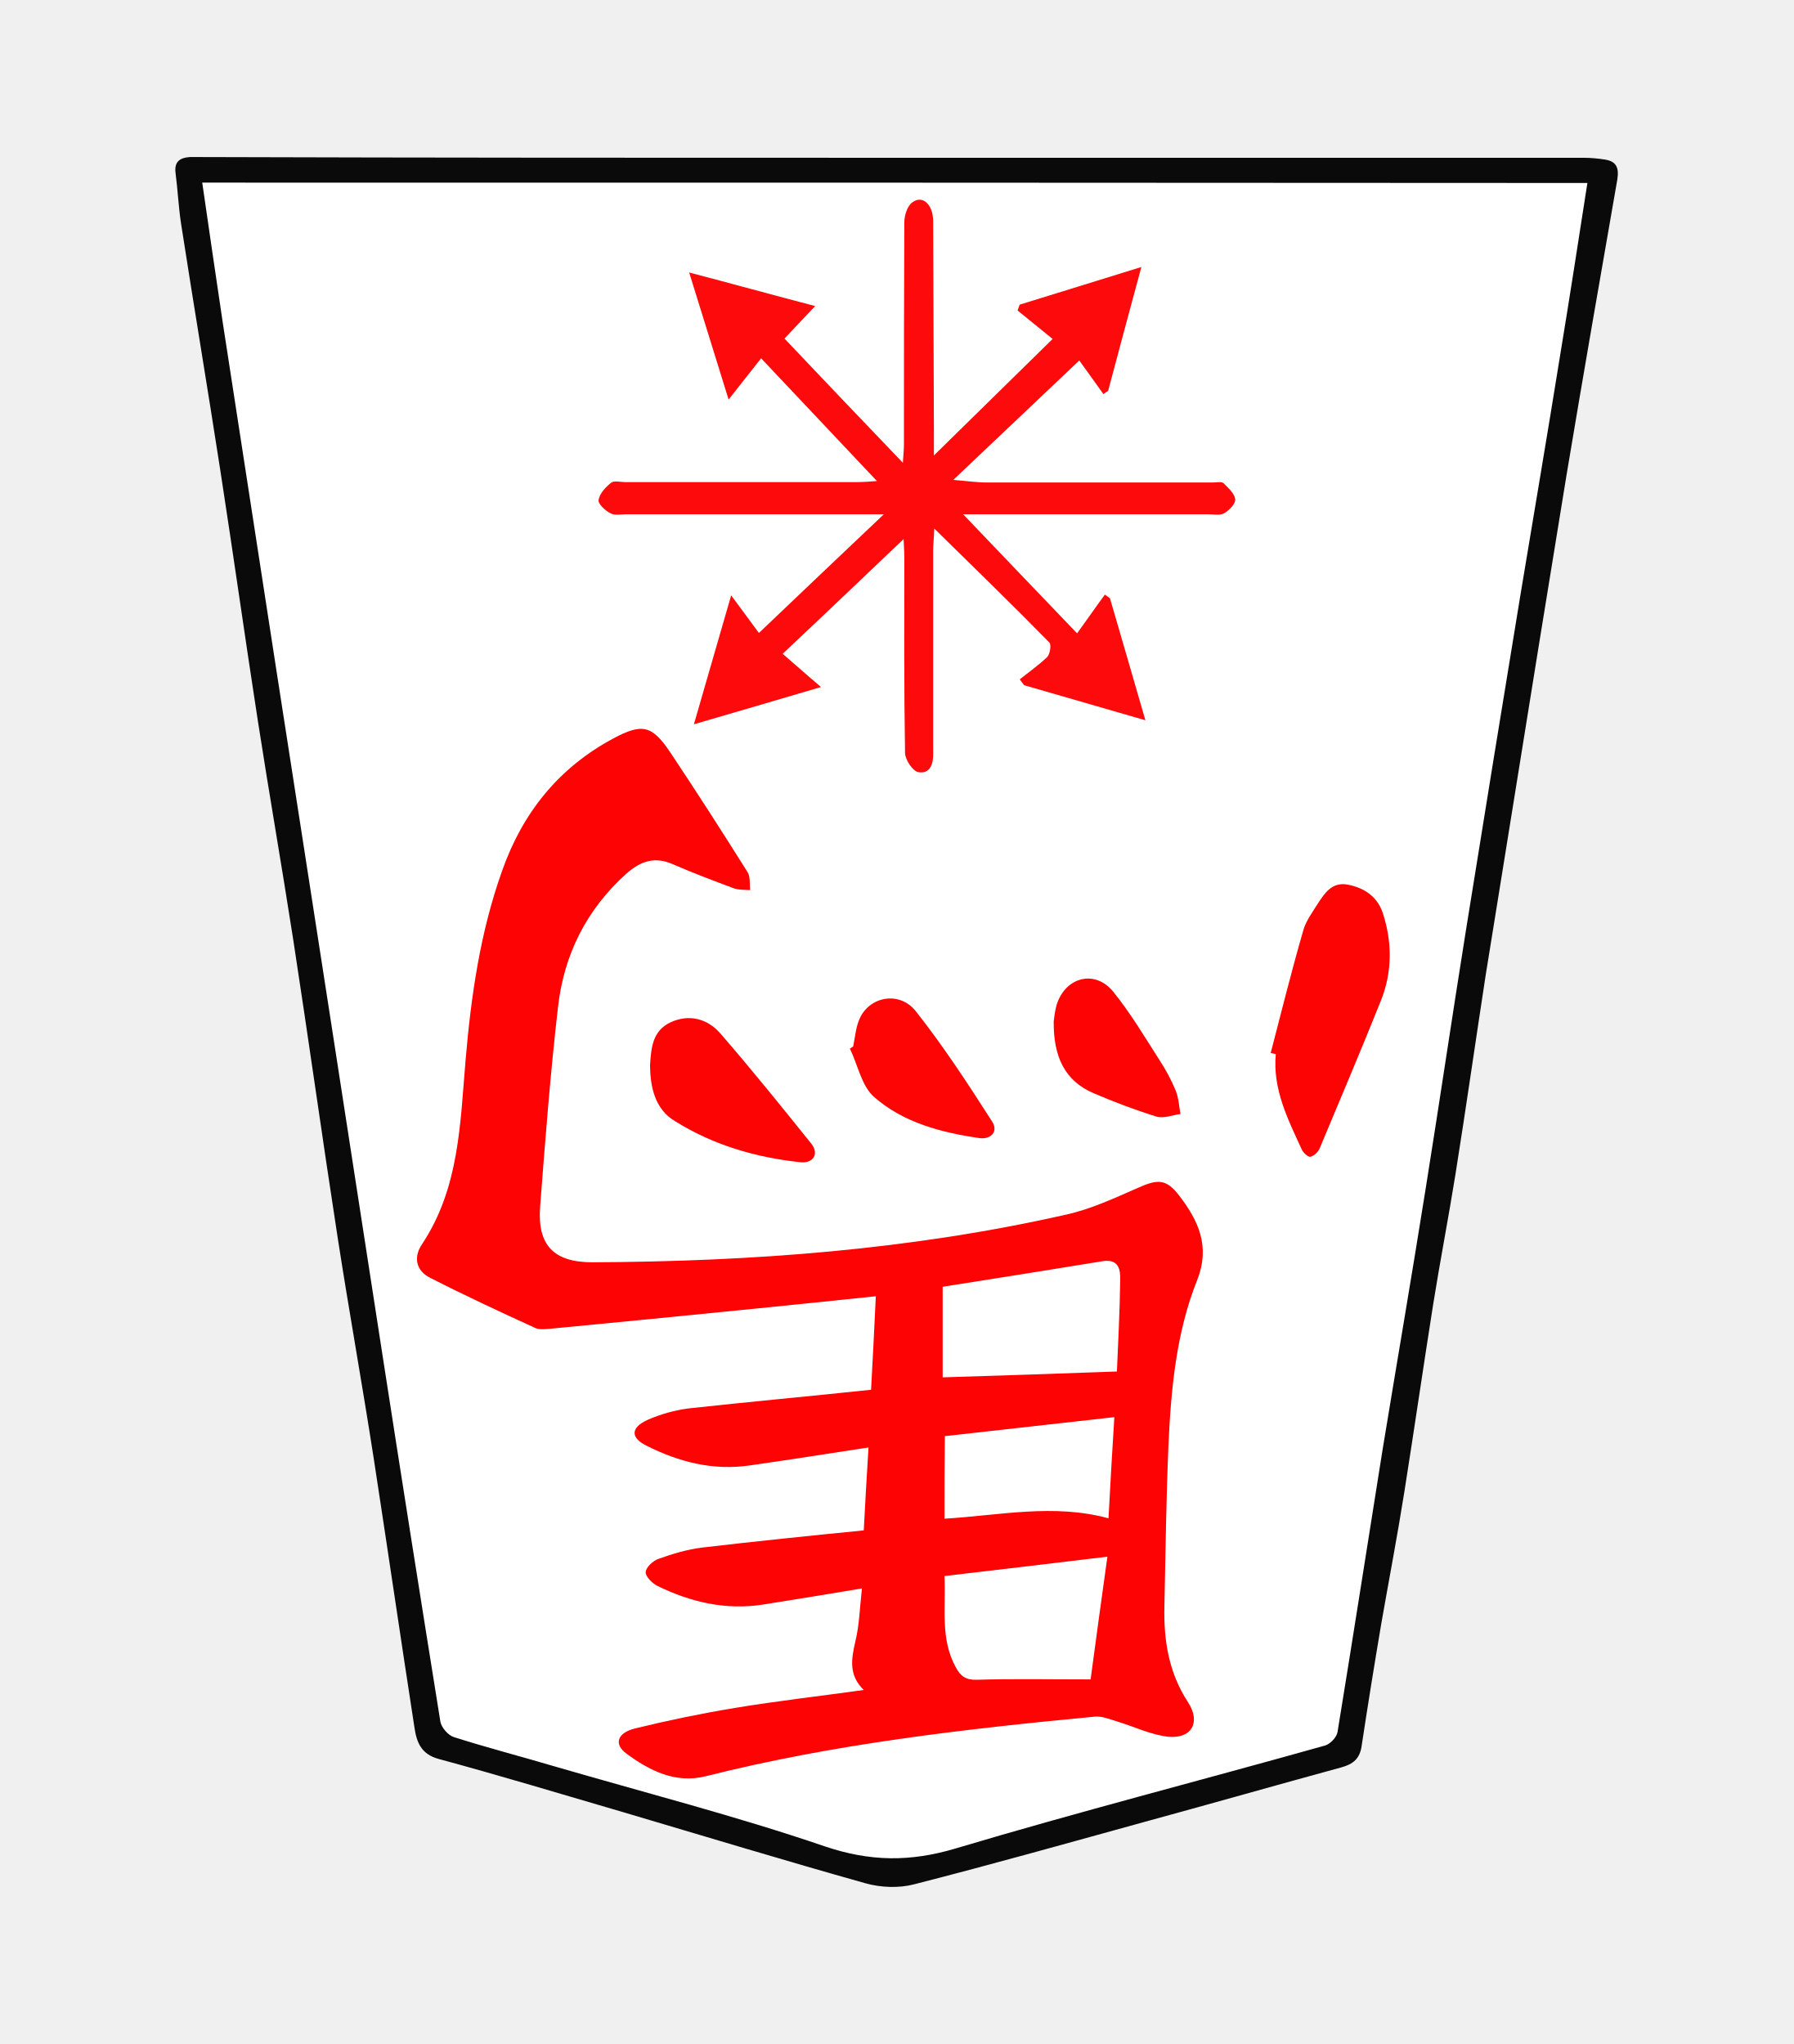
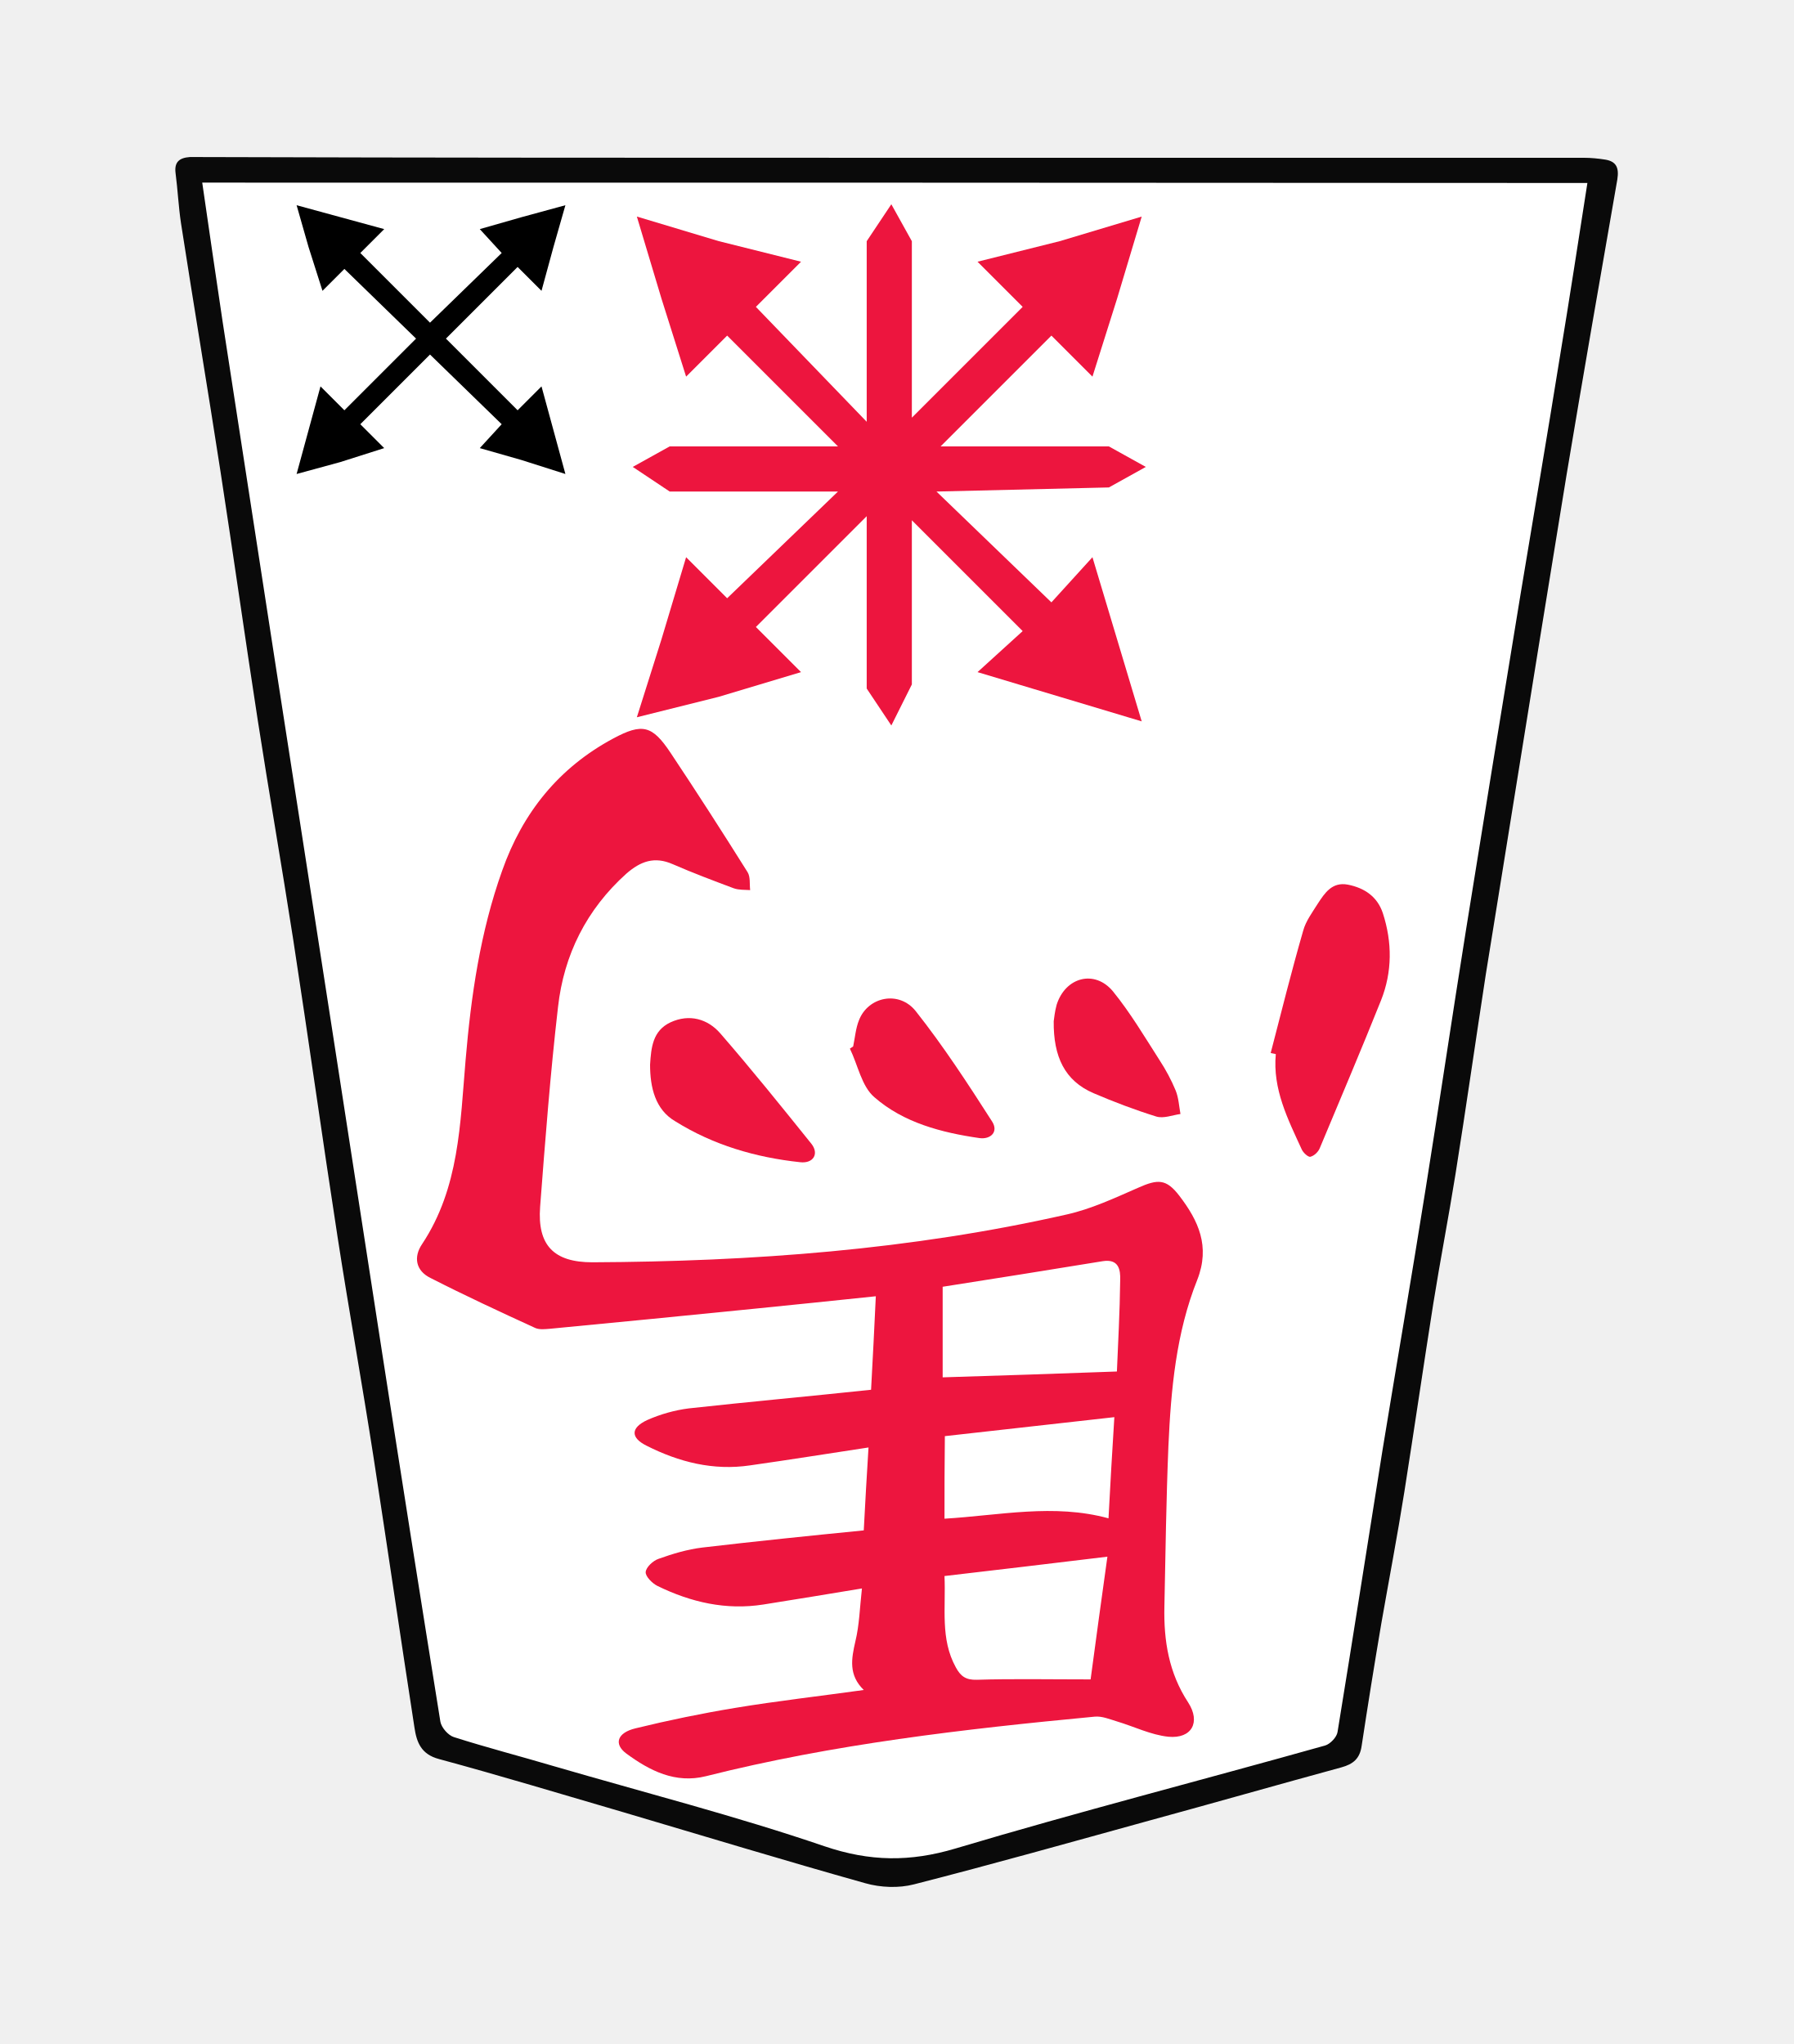
<svg xmlns="http://www.w3.org/2000/svg" version="1.1" id="Слой_1" x="0px" y="0px" viewBox="0 0 490.902 559.623" xml:space="preserve" width="490.902" height="559.623">
  <defs id="defs25" />
  <style type="text/css" id="style2">
	.st0{fill:#0A0A0A;}
	.st1{fill:#FD0303;}
	.st2{fill:#FD0B0C;}
	.st3{fill:#FD0404;}
	.st4{fill:#FD0505;}
	.st5{fill:#FD0304;}
</style>
  <path style="fill:#ffffff;stroke:#000000;stroke-width:1px;stroke-linecap:butt;stroke-linejoin:miter;stroke-opacity:1" d="m 368.56,481.169 70.315,-435.134 -387.521,0.946 66.847,429.143 125.18,37.838 z" id="path821" />
  <g id="g20" transform="rotate(-180,271.7819,350.85)">
    <g id="g18">
      <path class="st0" d="m 298.5,658.5 c -62.8,0 -125.6,0 -188.5,0 -2,0 -4,-0.2 -5.9,-0.5 -3,-0.5 -3.8,-2.2 -3.3,-5.4 4.7,-27 9.4,-53.9 13.9,-80.9 5.1,-31.1 10.1,-62.2 15.1,-93.3 2.3,-14.5 4.7,-29 7,-43.4 2.8,-18.2 5.4,-36.5 8.3,-54.7 1.9,-11.9 4.2,-23.7 6.1,-35.6 2.7,-17.1 5.2,-34.3 7.9,-51.4 1.9,-12 4.2,-24 6.3,-36 1.9,-11.2 3.7,-22.4 5.4,-33.6 0.5,-3.5 2.3,-5 5.6,-5.9 17.6,-4.8 35.1,-9.8 52.7,-14.6 21.4,-5.9 42.7,-11.9 64.2,-17.4 4.2,-1.1 9.2,-0.9 13.4,0.3 22.1,6.2 44.1,12.9 66.1,19.4 16.8,4.9 33.6,10 50.6,14.6 4.9,1.3 6.1,4.6 6.7,8.6 3.8,24.6 7.4,49.3 11.2,74 3.1,20 6.7,40 9.8,60 4.2,27.2 8,54.5 12.2,81.8 3.1,20 6.6,40 9.7,60 3.5,22.7 6.7,45.4 10.2,68.1 3.5,22.7 7.3,45.3 10.8,67.9 0.7,4.6 0.9,9.2 1.5,13.8 0.4,3.1 -1.1,4.2 -3.9,4.4 -1,0 -2,0 -3,0 -63.4,-0.2 -126.7,-0.2 -190.1,-0.2 z m 189.7,-6.8 c -1.9,-13 -3.7,-25.6 -5.6,-38.2 -4.9,-31.8 -9.8,-63.5 -14.7,-95.3 -5,-32.4 -10.1,-64.8 -15.1,-97.3 -4.6,-30 -9.3,-59.9 -13.9,-89.9 -5.2,-33.6 -10.5,-67.1 -15.9,-100.7 -0.3,-1.6 -2.1,-3.7 -3.7,-4.2 -9.1,-2.9 -18.4,-5.3 -27.5,-8 -24.7,-7.2 -49.7,-13.6 -74,-21.9 -12.4,-4.2 -23.4,-4.3 -35.8,-0.6 -33.5,10 -67.4,18.7 -101.2,28.2 -1.4,0.4 -3.2,2.3 -3.4,3.7 -4.2,25.7 -8.2,51.4 -12.3,77.1 -3.9,23.8 -8,47.6 -11.8,71.5 -3.8,23.7 -7.3,47.5 -11.1,71.2 -4.9,30.6 -9.9,61.2 -14.9,91.7 -3.6,21.7 -7.3,43.4 -10.8,65.2 -2.6,15.7 -5,31.4 -7.5,47.4 126.2,0.1 252.5,0.1 379.2,0.1 z" id="path4" style="fill:#0a0a0a" />
-       <path class="st1" d="m 305.1,321.2 c -0.5,9 -0.9,17.1 -1.3,25.6 11.4,-1.2 22.2,-2.3 33.1,-3.4 18.7,-1.9 37.4,-3.7 56.1,-5.5 1.3,-0.1 2.8,-0.3 4,0.2 9.6,4.4 19.3,8.9 28.7,13.7 4.1,2 4.7,5.8 2.3,9.3 -10.2,15.4 -10.4,33 -11.9,50.4 -1.5,17.6 -4,35 -10,51.8 -5.6,15.9 -15.5,28.2 -30.4,36.2 -8,4.3 -10.7,3.6 -15.7,-3.9 -7.2,-10.8 -14.2,-21.7 -21.1,-32.7 -0.8,-1.3 -0.5,-3.2 -0.7,-4.9 1.5,0.1 3.1,0 4.5,0.5 5.6,2.1 11.2,4.2 16.7,6.6 5,2.2 8.8,0.8 12.7,-2.6 10.9,-9.8 17.1,-22.2 18.7,-36.5 2.1,-18.2 3.5,-36.4 4.9,-54.7 0.8,-10.6 -3.8,-15.2 -14.3,-15.2 -43.7,0.2 -87.2,3.4 -129.9,13.1 -6.7,1.5 -13.1,4.5 -19.5,7.3 -5.4,2.4 -7.7,2.5 -11.3,-2.2 -5.2,-6.8 -8.5,-13.8 -4.9,-23 5.8,-14.5 7.2,-30 7.9,-45.5 0.6,-14.6 0.8,-29.3 1.1,-44 0.2,-9.3 -1.2,-18.1 -6.5,-26.2 -3.5,-5.4 -1,-10 5.4,-9.4 4.8,0.5 9.4,2.8 14.1,4.2 2,0.6 4.1,1.5 6.1,1.3 35.8,-3.4 71.5,-7.5 106.4,-16.3 8.4,-2.1 15.4,1.5 21.8,6.2 3.5,2.6 2.5,5.7 -2.5,6.9 -9,2.2 -18.2,4.1 -27.3,5.6 -11.5,1.9 -23,3.2 -35.2,4.9 4.2,4.1 3.4,8.5 2.3,13.3 -1.1,4.5 -1.2,9.2 -1.8,14.5 9.5,-1.6 18.3,-3 27,-4.4 10.2,-1.6 19.8,0.6 29,5.1 1.4,0.7 3.3,2.6 3.2,3.8 -0.1,1.3 -2,3.1 -3.5,3.6 -3.9,1.4 -7.9,2.6 -12,3.1 -14.5,1.7 -29.1,3.2 -44.2,4.7 -0.4,7.6 -0.8,14.8 -1.3,22.7 11.2,-1.7 21.8,-3.4 32.4,-4.9 10.1,-1.5 19.5,0.9 28.4,5.4 4.4,2.2 4.3,4.9 -0.2,7 -3.6,1.6 -7.5,2.7 -11.4,3.2 -16.4,1.8 -33,3.3 -49.9,5.1 z m -67.3,5 c -0.3,7.5 -0.8,16.2 -0.9,25 -0.1,2.9 0.4,5.9 4.8,5.2 14.6,-2.4 29.2,-4.7 43.8,-7 0,-8.6 0,-16.9 0,-24.8 -16.1,0.5 -31.6,1 -47.7,1.6 z m 7.2,-84.3 c -1.5,11.3 -3,22.1 -4.6,33.6 15.7,-1.9 30,-3.6 44.6,-5.3 -0.4,-8.8 1.2,-17.2 -3.1,-25 -1.3,-2.4 -2.7,-3.5 -5.8,-3.4 -9.7,0.3 -19.5,0.1 -31.1,0.1 z m 40,44 c -15.1,0.9 -29.9,4.2 -44.9,0.1 -0.5,9.4 -1,18.3 -1.6,27.7 15.9,-1.8 31.2,-3.5 46.4,-5.2 0.1,-7.9 0.1,-15.1 0.1,-22.6 z" id="path6" style="fill:#fd0303" />
-       <path class="st2" d="m 318.8,513.6 c 12.3,-3.6 23,-6.8 34.8,-10.2 -3.4,11.7 -6.5,22.6 -10.2,35.3 -3.3,-4.4 -5.7,-7.8 -7.6,-10.3 -11.6,11.1 -22.3,21.2 -34.2,32.5 2.9,0 4.4,0 6,0 21.5,0 43,0 64.5,0 1.5,0 3.2,-0.4 4.4,0.3 1.4,0.7 3.4,2.6 3.2,3.6 -0.3,1.8 -1.9,3.5 -3.4,4.7 -0.8,0.7 -2.6,0.2 -3.9,0.2 -21,0 -42,0 -63,0 -2.3,0 -4.6,0.2 -5.9,0.3 10.1,10.7 20.5,21.7 31.7,33.6 2.9,-3.6 5.4,-6.9 8.9,-11.3 3.9,12.5 7.2,23.3 10.8,34.8 -11.8,-3.1 -22.7,-6.1 -34.5,-9.2 3.2,-3.4 6,-6.3 8.4,-8.9 -10.6,-11.2 -21.1,-22.2 -32.4,-34 -0.2,2.6 -0.3,4 -0.3,5.3 0,20.2 0,40.3 -0.1,60.5 0,1.9 -0.8,4.5 -2.2,5.5 -2.8,2.1 -5.7,-0.6 -5.7,-5.2 -0.1,-19.2 -0.1,-38.3 -0.2,-57.5 0,-2.3 0,-4.6 0,-6.6 -10.6,10.4 -21.3,20.9 -32.5,31.9 3.2,2.6 6.4,5.2 9.6,7.8 -0.2,0.5 -0.4,1.1 -0.6,1.6 -10.8,3.3 -21.6,6.7 -33.3,10.3 3.2,-11.9 6.2,-22.9 9.1,-33.9 0.4,-0.3 0.9,-0.6 1.3,-0.9 2.4,3.4 4.8,6.7 6.6,9.2 11.9,-11.3 22.7,-21.5 34.5,-32.7 -3.9,-0.3 -6.5,-0.7 -9.1,-0.7 -20.7,0 -41.3,0 -62,0 -1,0 -2.4,0.3 -2.9,-0.2 -1.3,-1.3 -3,-2.8 -3.2,-4.4 -0.1,-1.2 1.6,-3 3,-3.8 1.1,-0.7 2.9,-0.3 4.4,-0.3 20.8,0 41.7,0 62.5,0 1.6,0 3.2,0 4.6,0 -10.1,-10.6 -20.1,-21 -31.2,-32.6 -2.7,3.7 -5.1,7.2 -7.6,10.6 -0.5,-0.3 -1,-0.7 -1.4,-1 -3.2,-10.9 -6.3,-21.7 -9.7,-33.4 11.7,3.4 22.4,6.5 33.2,9.6 0.4,0.5 0.8,1.1 1.2,1.6 -2.5,2 -5.2,3.9 -7.5,6.1 -0.8,0.8 -1.2,3.4 -0.6,4 10,10.2 20.3,20.2 31.5,31.2 0.1,-2.9 0.3,-4.4 0.3,-5.9 0,-17.5 0,-35 0,-52.5 0,-1 0,-2 0,-3 -0.1,-3 0.8,-5.9 4.1,-5.3 1.5,0.3 3.6,3.4 3.6,5.3 0.3,17.8 0.2,35.7 0.2,53.5 0,2.1 0.2,4.2 0.2,5 10.5,-10 21.4,-20.4 33.1,-31.4 -3.6,-3.1 -6.6,-5.8 -10.5,-9.1 z" id="path8" style="fill:#fd0b0c" />
-       <path class="st3" d="m 195.7,413.4 c -2.9,11.2 -5.7,22.4 -8.9,33.5 -0.7,2.6 -2.5,5 -4,7.4 -1.9,2.9 -3.9,6 -8.2,5.2 -4.6,-0.9 -8.1,-3.3 -9.6,-7.8 -2.6,-8 -2.6,-16.1 0.5,-23.9 5.4,-13.5 11.1,-26.9 16.7,-40.3 0.4,-1.1 1.5,-2.2 2.6,-2.5 0.6,-0.2 2,1.1 2.4,2 3.8,8.3 8,16.5 7.1,26.1 0.5,0.1 0.9,0.2 1.4,0.3 z" id="path10" style="fill:#fd0404" />
-       <path class="st3" d="m 365.6,410.2 c -0.3,4.7 -0.7,9.3 -5.6,11.6 -5.2,2.4 -10.2,0.9 -13.6,-3 -8.6,-9.9 -16.8,-20.1 -25,-30.3 -2.1,-2.7 -0.5,-5.4 3.1,-5 12.2,1.3 23.8,4.7 34.2,11.2 5.5,3.2 6.9,9.3 6.9,15.5 z" id="path12" style="fill:#fd0404" />
-       <path class="st4" d="m 310,415.2 c -0.5,2.4 -0.7,5 -1.6,7.2 -2.5,6.4 -10.9,8.2 -15.5,2.5 -7.6,-9.6 -14.3,-19.9 -20.9,-30.2 -1.9,-2.9 0.4,-5 3.4,-4.6 10.4,1.5 20.8,4.2 28.8,11.2 3.5,3 4.5,8.8 6.7,13.3 -0.3,0.2 -0.6,0.4 -0.9,0.6 z" id="path14" style="fill:#fd0505" />
-       <path class="st5" d="m 255.1,422.1 c -0.1,0.7 -0.3,2.7 -0.8,4.5 -2.4,7.6 -10.4,9.7 -15.4,3.7 -4.8,-5.9 -8.7,-12.5 -12.8,-18.9 -1.7,-2.6 -3.2,-5.4 -4.4,-8.3 -0.8,-2 -0.9,-4.2 -1.3,-6.4 2.2,-0.3 4.6,-1.3 6.6,-0.7 5.8,1.8 11.6,4 17.2,6.4 7.9,3.4 11,10 10.9,19.7 z" id="path16" style="fill:#fd0304" />
+       <path class="st1" d="m 305.1,321.2 c -0.5,9 -0.9,17.1 -1.3,25.6 11.4,-1.2 22.2,-2.3 33.1,-3.4 18.7,-1.9 37.4,-3.7 56.1,-5.5 1.3,-0.1 2.8,-0.3 4,0.2 9.6,4.4 19.3,8.9 28.7,13.7 4.1,2 4.7,5.8 2.3,9.3 -10.2,15.4 -10.4,33 -11.9,50.4 -1.5,17.6 -4,35 -10,51.8 -5.6,15.9 -15.5,28.2 -30.4,36.2 -8,4.3 -10.7,3.6 -15.7,-3.9 -7.2,-10.8 -14.2,-21.7 -21.1,-32.7 -0.8,-1.3 -0.5,-3.2 -0.7,-4.9 1.5,0.1 3.1,0 4.5,0.5 5.6,2.1 11.2,4.2 16.7,6.6 5,2.2 8.8,0.8 12.7,-2.6 10.9,-9.8 17.1,-22.2 18.7,-36.5 2.1,-18.2 3.5,-36.4 4.9,-54.7 0.8,-10.6 -3.8,-15.2 -14.3,-15.2 -43.7,0.2 -87.2,3.4 -129.9,13.1 -6.7,1.5 -13.1,4.5 -19.5,7.3 -5.4,2.4 -7.7,2.5 -11.3,-2.2 -5.2,-6.8 -8.5,-13.8 -4.9,-23 5.8,-14.5 7.2,-30 7.9,-45.5 0.6,-14.6 0.8,-29.3 1.1,-44 0.2,-9.3 -1.2,-18.1 -6.5,-26.2 -3.5,-5.4 -1,-10 5.4,-9.4 4.8,0.5 9.4,2.8 14.1,4.2 2,0.6 4.1,1.5 6.1,1.3 35.8,-3.4 71.5,-7.5 106.4,-16.3 8.4,-2.1 15.4,1.5 21.8,6.2 3.5,2.6 2.5,5.7 -2.5,6.9 -9,2.2 -18.2,4.1 -27.3,5.6 -11.5,1.9 -23,3.2 -35.2,4.9 4.2,4.1 3.4,8.5 2.3,13.3 -1.1,4.5 -1.2,9.2 -1.8,14.5 9.5,-1.6 18.3,-3 27,-4.4 10.2,-1.6 19.8,0.6 29,5.1 1.4,0.7 3.3,2.6 3.2,3.8 -0.1,1.3 -2,3.1 -3.5,3.6 -3.9,1.4 -7.9,2.6 -12,3.1 -14.5,1.7 -29.1,3.2 -44.2,4.7 -0.4,7.6 -0.8,14.8 -1.3,22.7 11.2,-1.7 21.8,-3.4 32.4,-4.9 10.1,-1.5 19.5,0.9 28.4,5.4 4.4,2.2 4.3,4.9 -0.2,7 -3.6,1.6 -7.5,2.7 -11.4,3.2 -16.4,1.8 -33,3.3 -49.9,5.1 z m -67.3,5 c -0.3,7.5 -0.8,16.2 -0.9,25 -0.1,2.9 0.4,5.9 4.8,5.2 14.6,-2.4 29.2,-4.7 43.8,-7 0,-8.6 0,-16.9 0,-24.8 -16.1,0.5 -31.6,1 -47.7,1.6 z m 7.2,-84.3 c -1.5,11.3 -3,22.1 -4.6,33.6 15.7,-1.9 30,-3.6 44.6,-5.3 -0.4,-8.8 1.2,-17.2 -3.1,-25 -1.3,-2.4 -2.7,-3.5 -5.8,-3.4 -9.7,0.3 -19.5,0.1 -31.1,0.1 z m 40,44 c -15.1,0.9 -29.9,4.2 -44.9,0.1 -0.5,9.4 -1,18.3 -1.6,27.7 15.9,-1.8 31.2,-3.5 46.4,-5.2 0.1,-7.9 0.1,-15.1 0.1,-22.6 z" id="path6" style="fill:#ed153e;fill-opacity:1" />
+       <path class="st3" d="m 195.7,413.4 c -2.9,11.2 -5.7,22.4 -8.9,33.5 -0.7,2.6 -2.5,5 -4,7.4 -1.9,2.9 -3.9,6 -8.2,5.2 -4.6,-0.9 -8.1,-3.3 -9.6,-7.8 -2.6,-8 -2.6,-16.1 0.5,-23.9 5.4,-13.5 11.1,-26.9 16.7,-40.3 0.4,-1.1 1.5,-2.2 2.6,-2.5 0.6,-0.2 2,1.1 2.4,2 3.8,8.3 8,16.5 7.1,26.1 0.5,0.1 0.9,0.2 1.4,0.3 z" id="path10" style="fill:#ed153e;fill-opacity:1" />
+       <path class="st3" d="m 365.6,410.2 c -0.3,4.7 -0.7,9.3 -5.6,11.6 -5.2,2.4 -10.2,0.9 -13.6,-3 -8.6,-9.9 -16.8,-20.1 -25,-30.3 -2.1,-2.7 -0.5,-5.4 3.1,-5 12.2,1.3 23.8,4.7 34.2,11.2 5.5,3.2 6.9,9.3 6.9,15.5 z" id="path12" style="fill:#ed153e;fill-opacity:1" />
+       <path class="st4" d="m 310,415.2 c -0.5,2.4 -0.7,5 -1.6,7.2 -2.5,6.4 -10.9,8.2 -15.5,2.5 -7.6,-9.6 -14.3,-19.9 -20.9,-30.2 -1.9,-2.9 0.4,-5 3.4,-4.6 10.4,1.5 20.8,4.2 28.8,11.2 3.5,3 4.5,8.8 6.7,13.3 -0.3,0.2 -0.6,0.4 -0.9,0.6 z" id="path14" style="fill:#ed153e;fill-opacity:1" />
+       <path class="st5" d="m 255.1,422.1 c -0.1,0.7 -0.3,2.7 -0.8,4.5 -2.4,7.6 -10.4,9.7 -15.4,3.7 -4.8,-5.9 -8.7,-12.5 -12.8,-18.9 -1.7,-2.6 -3.2,-5.4 -4.4,-8.3 -0.8,-2 -0.9,-4.2 -1.3,-6.4 2.2,-0.3 4.6,-1.3 6.6,-0.7 5.8,1.8 11.6,4 17.2,6.4 7.9,3.4 11,10 10.9,19.7 z" id="path16" style="fill:#ed153e;fill-opacity:1" />
    </g>
  </g>
+   <path style="display:block;fill:#ed153e;fill-opacity:1;fill-rule:evenodd;stroke-width:11.236" d="m 303.564,122.22 10.113,5.618 -10.113,5.618 -47.193,1.124 31.462,30.338 11.236,-12.36 6.742,22.473 6.742,22.473 -22.473,-6.742 -22.473,-6.742 12.36,-11.236 -30.338,-30.338 v 44.946 l -5.618,11.236 -6.742,-10.113 v -47.193 l -30.338,30.338 12.36,12.36 -22.473,6.742 -22.473,5.618 6.742,-21.349 6.742,-22.473 11.236,11.236 30.338,-29.215 h -46.069 l -10.113,-6.742 10.113,-5.618 h 46.069 l -30.338,-30.338 -11.236,11.236 -6.742,-21.349 -6.742,-22.473 22.473,6.742 22.473,5.618 -12.36,12.36 30.338,31.462 V 66.037 l 6.742,-10.113 5.618,10.113 v 48.317 l 30.338,-30.338 -12.36,-12.36 22.473,-5.618 22.473,-6.742 -6.742,22.473 -6.742,21.349 -11.236,-11.236 -30.338,30.338 z" class="g6_7" id="path184" />
+   <path style="display:block;fill-rule:evenodd;stroke-width:5.451" d="m 154.784,129.774 -11.992,-3.816 -11.447,-3.271 5.996,-6.541 -19.623,-19.078 -19.078,19.078 6.541,6.541 -11.992,3.816 -11.992,3.271 3.271,-11.992 3.271,-11.992 6.541,6.541 19.623,-19.623 -19.623,-19.078 -5.996,5.996 -3.816,-11.992 -3.271,-11.447 11.992,3.271 11.992,3.271 -6.541,6.541 19.078,19.078 19.623,-19.078 -5.996,-6.541 11.447,-3.271 11.992,-3.271 -3.271,11.447 -3.271,11.992 -6.541,-6.541 -19.623,19.623 19.623,19.623 6.541,-6.541 3.271,11.992 z" class="g3_7" id="path150" />
</svg>
